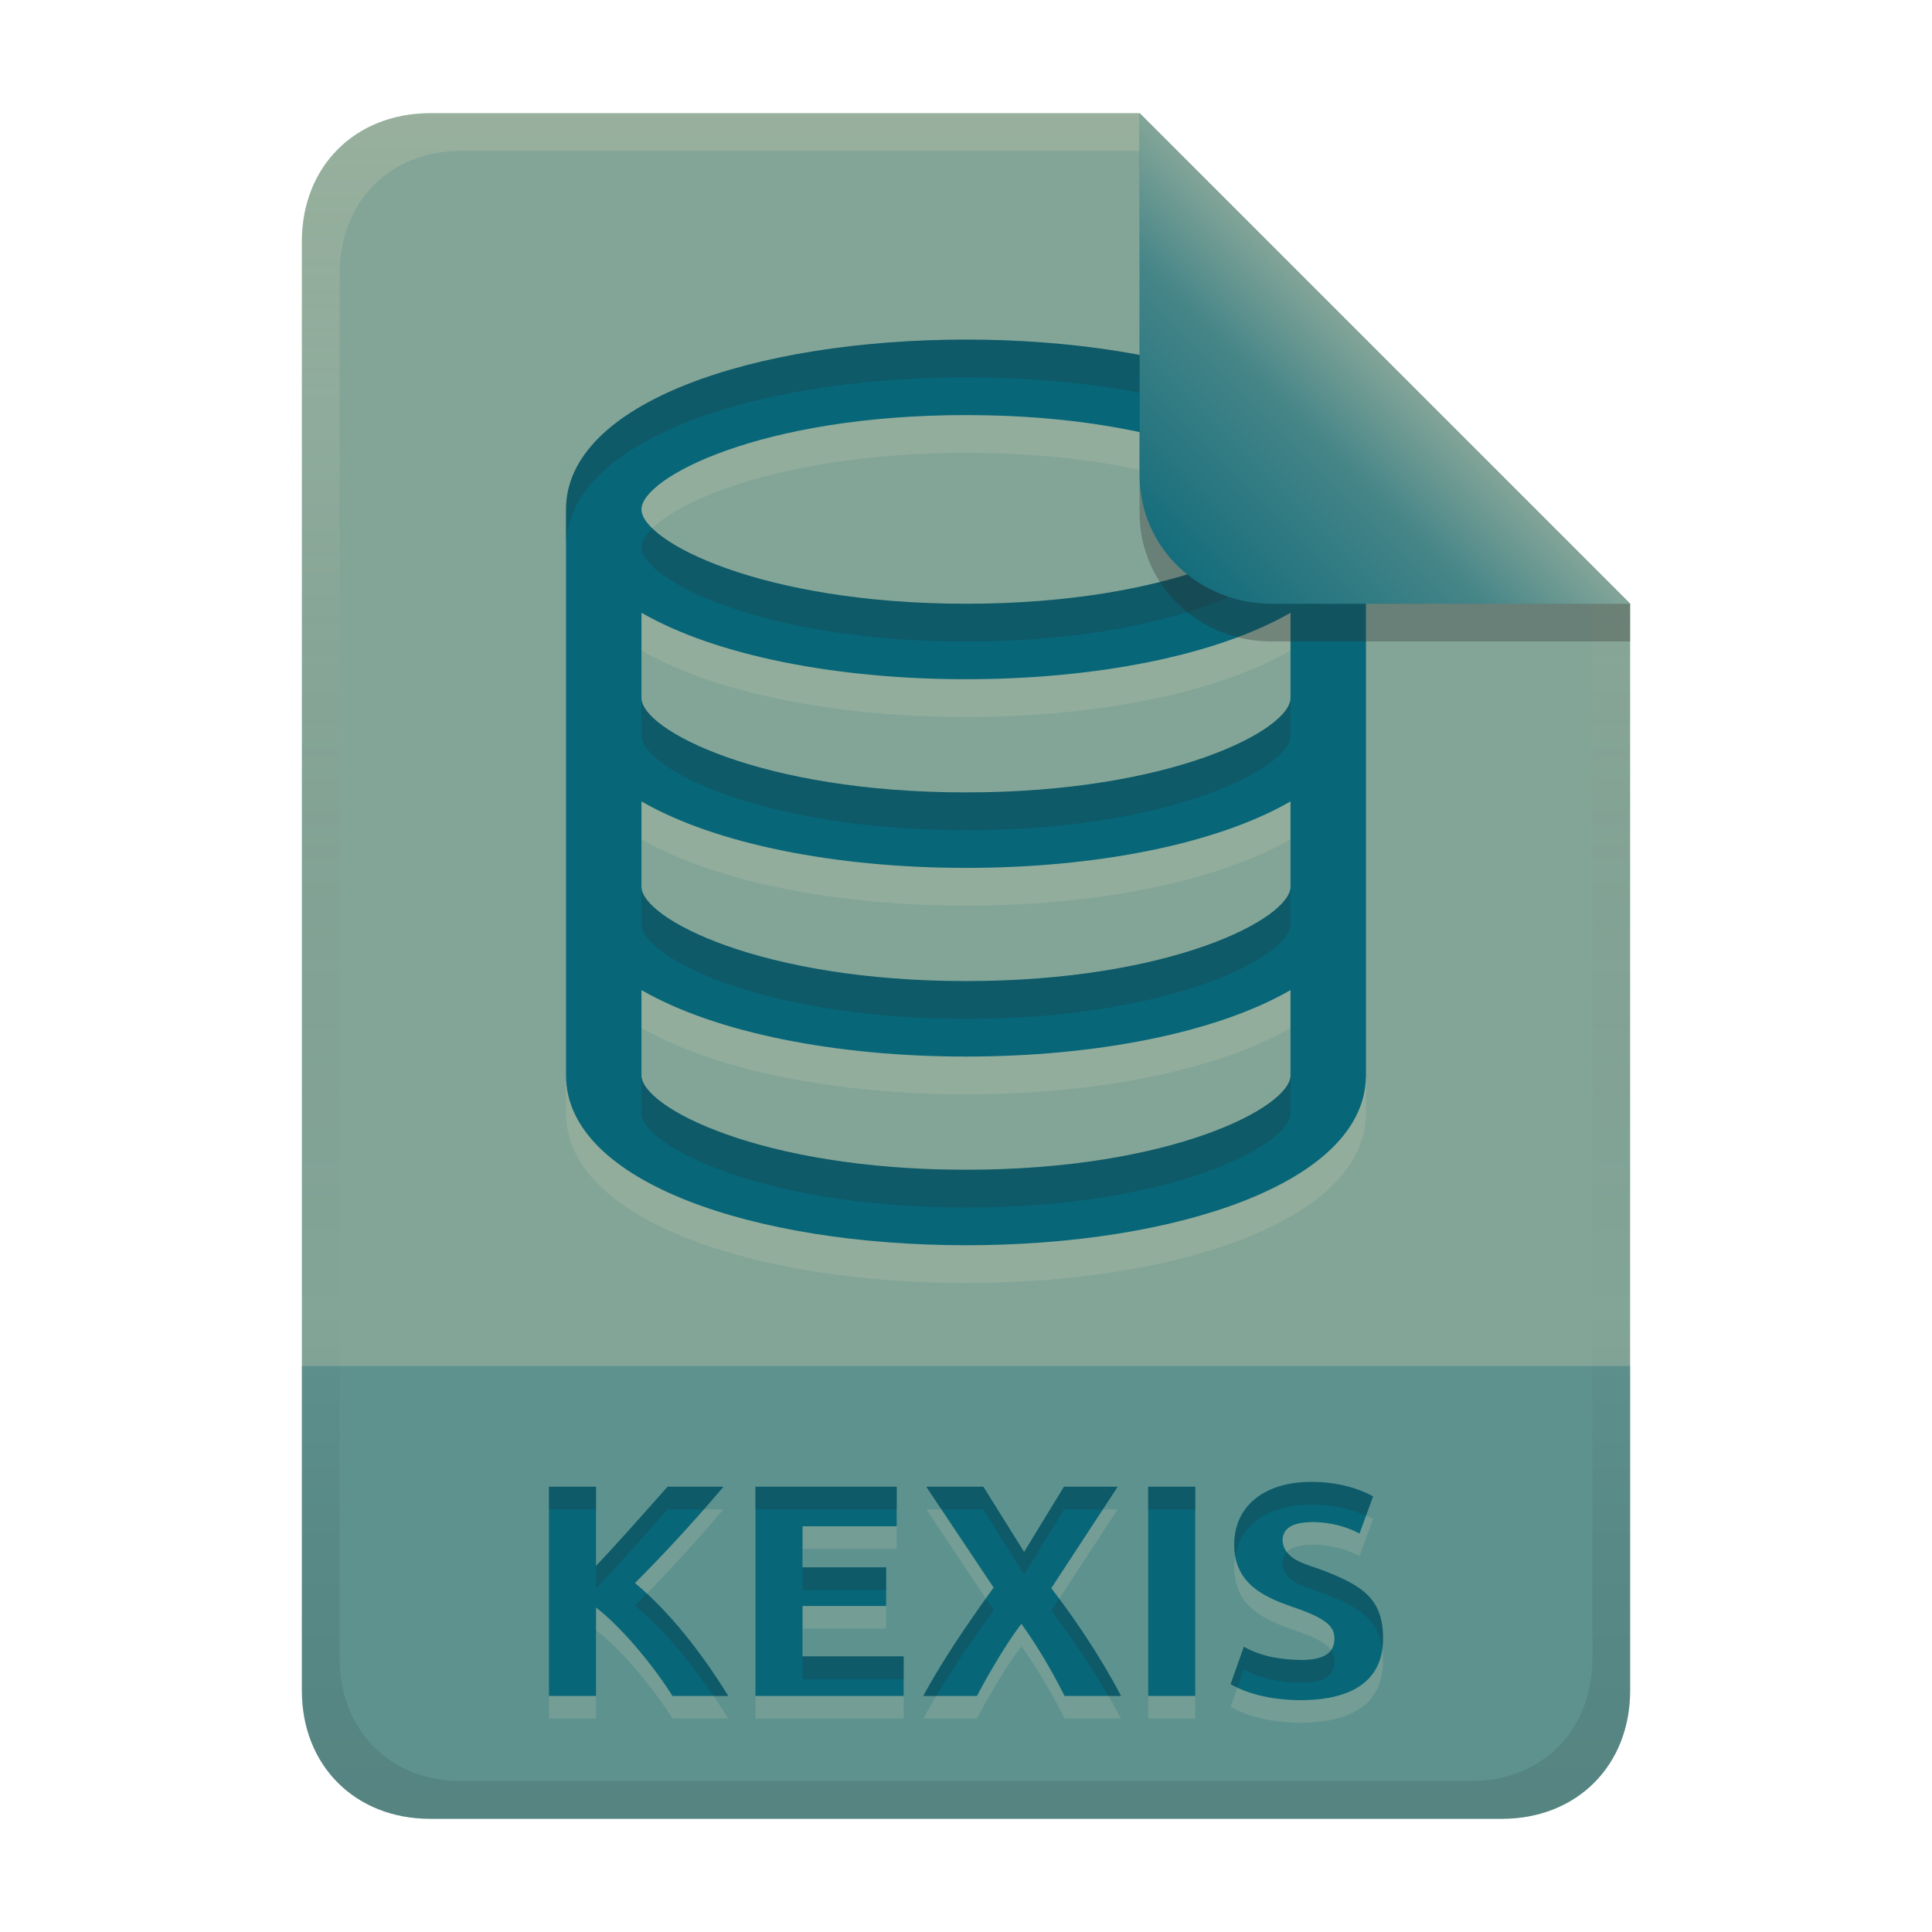
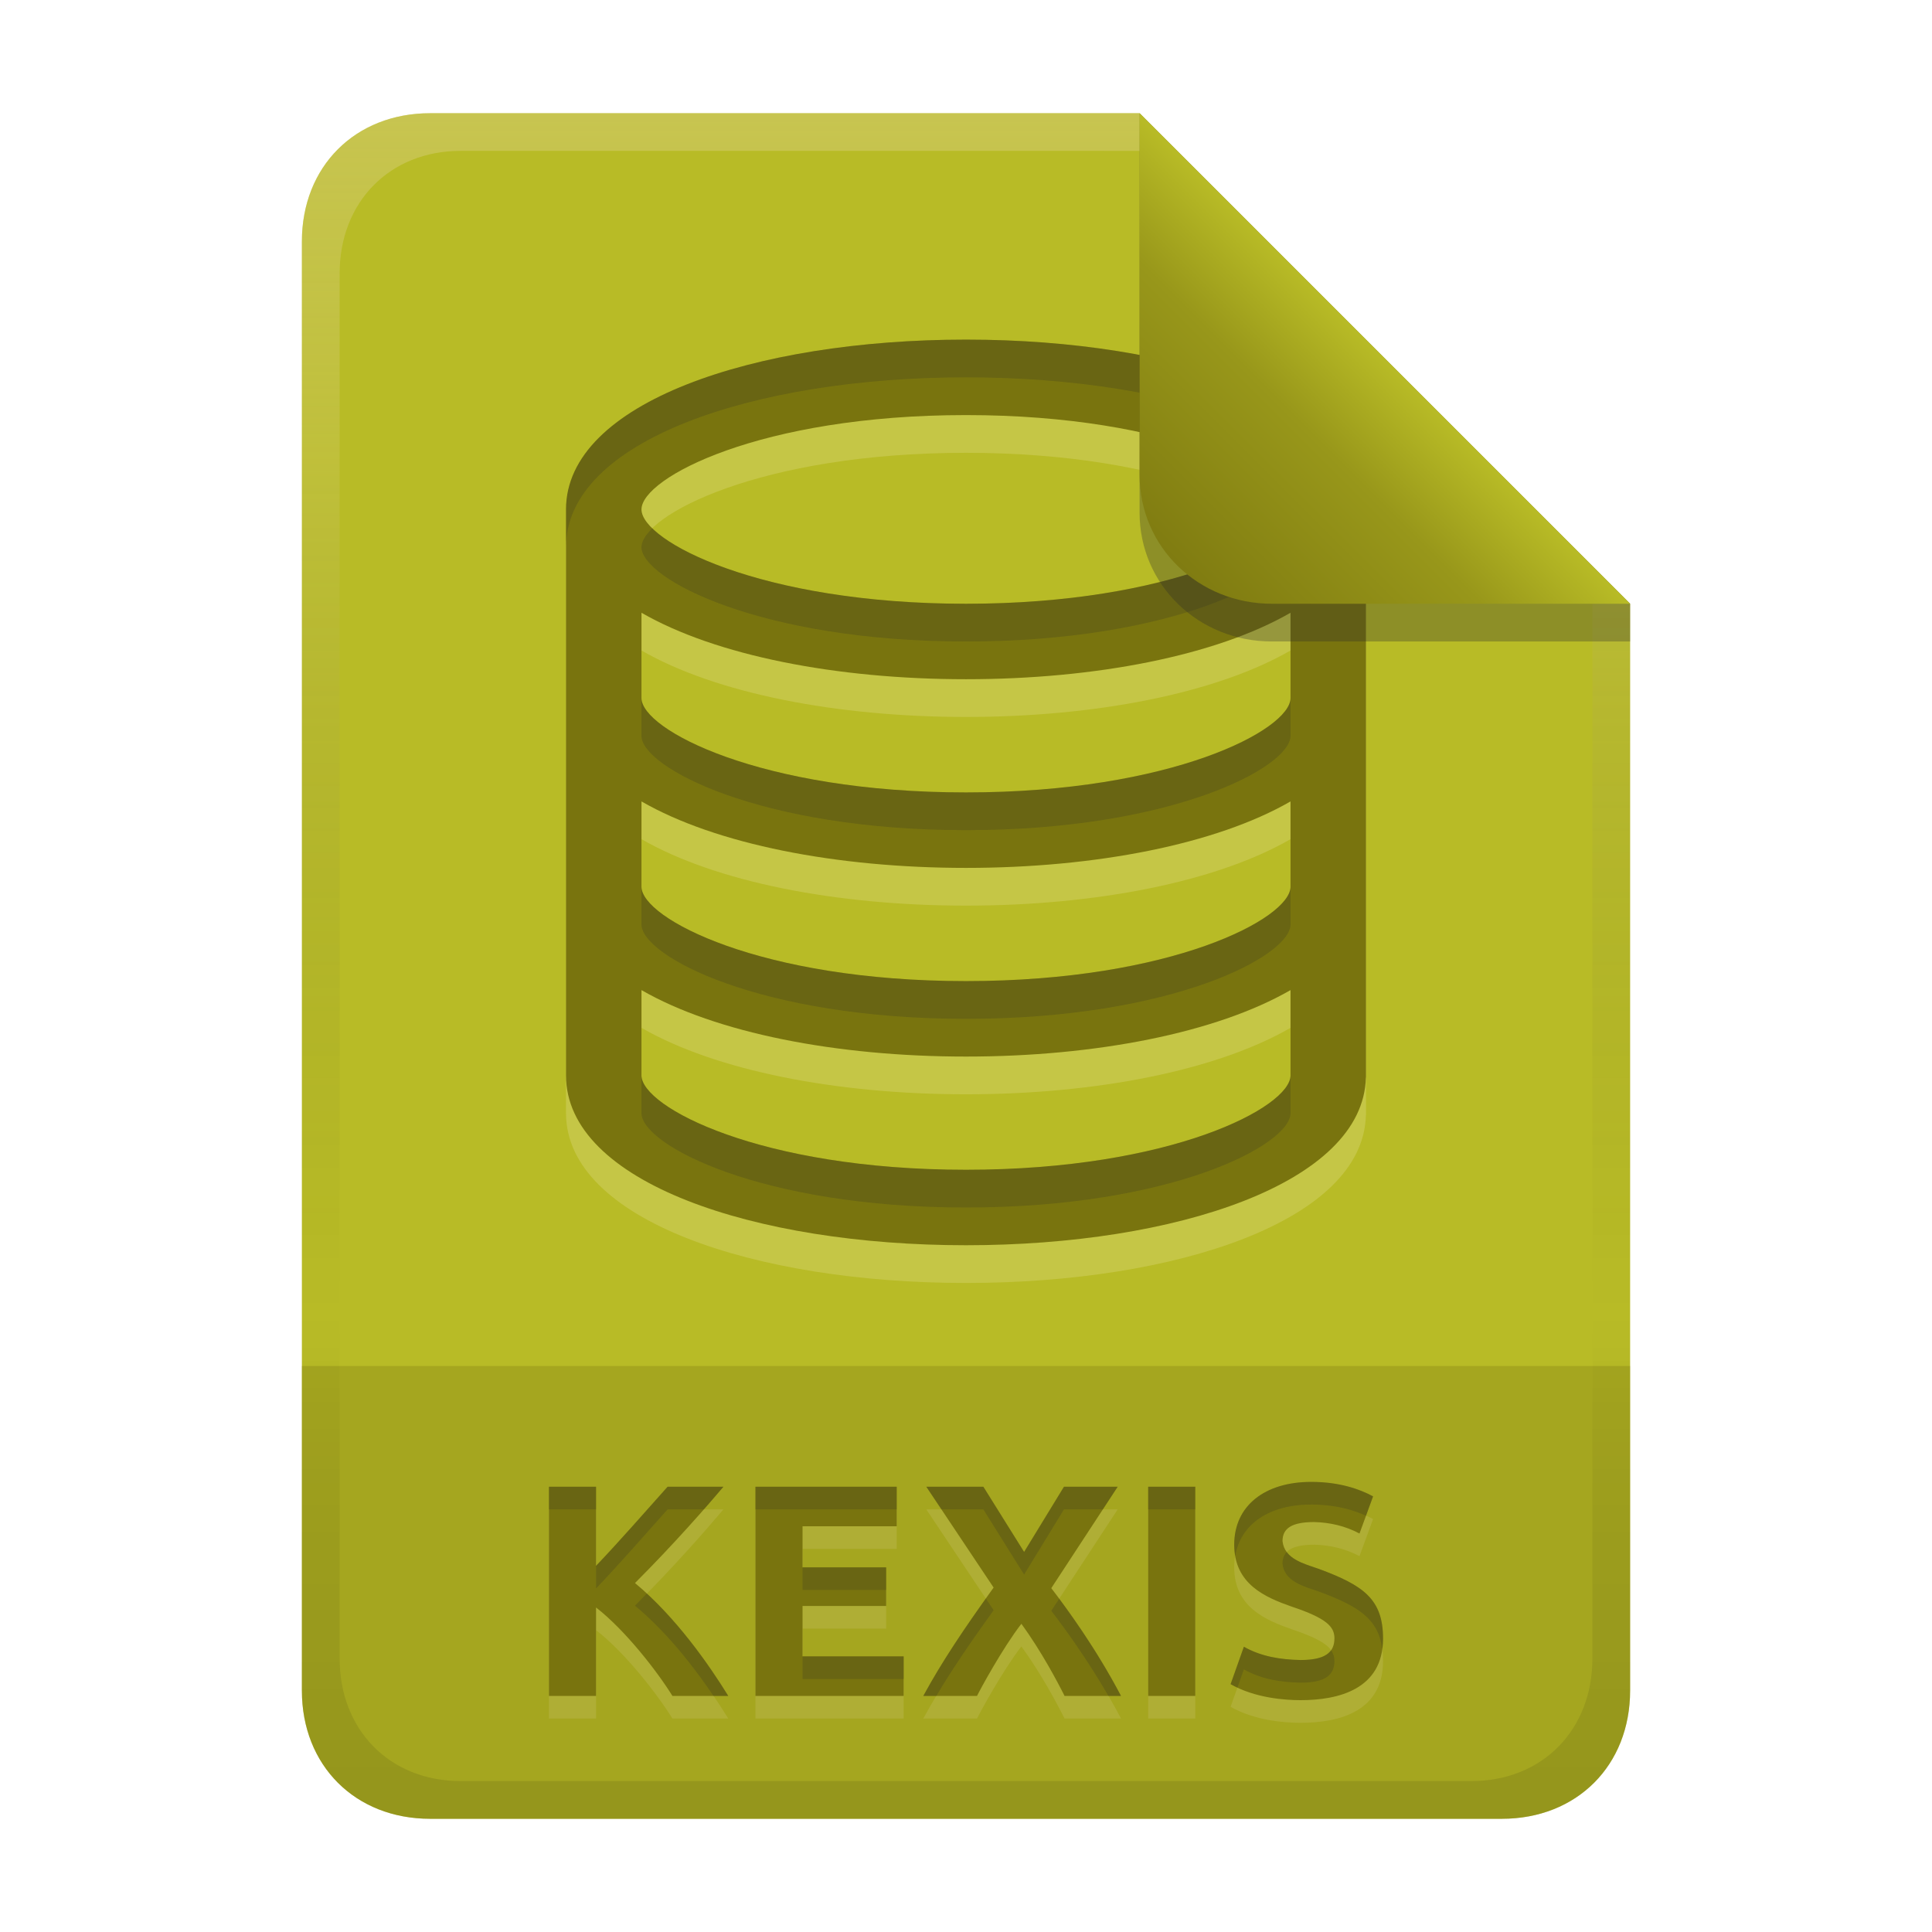
<svg xmlns="http://www.w3.org/2000/svg" width="256" height="256" version="1.1" viewBox="0 0 256 256">
  <defs>
    <linearGradient id="linearGradient7-6-0" x1="186" x2="156" y1="45.006" y2="75.012" gradientTransform="matrix(1.0833 0 0 1.0833 -17.999 -1.2511)" gradientUnits="userSpaceOnUse">
-       <stop stop-color="#83a598" offset="0" />
-       <stop stop-color="#458588" offset=".303" />
-       <stop stop-color="#076678" offset="1" />
+       <stop stop-color="#b8bb26" offset="0" />
+       <stop stop-color="#98971a" offset=".303" />
+       <stop stop-color="#79740e" offset="1" />
    </linearGradient>
    <linearGradient id="linearGradient14-5" x1="128" x2="128" y1="15.001" y2="241" gradientTransform="translate(0,4.8e-4)" gradientUnits="userSpaceOnUse">
-       <stop stop-color="#ebdbb2" stop-opacity=".2" offset="0" />
-       <stop stop-color="#ebdbb2" stop-opacity=".1" offset=".2" />
+       <stop stop-color="#ebdbb2" stop-opacity=".3" offset="0" />
+       <stop stop-color="#ebdbb2" stop-opacity=".15" offset=".2" />
      <stop stop-opacity="0" offset=".704" />
      <stop stop-opacity=".05" offset=".805" />
      <stop stop-opacity=".1" offset="1" />
    </linearGradient>
    <linearGradient id="linearGradient26" x1="-160" x2="-160" y2="226" gradientTransform="translate(267,15)" gradientUnits="userSpaceOnUse">
-       <stop stop-color="#83a598" offset="0" />
-       <stop stop-color="#83a598" offset="1" />
+       <stop stop-color="#b8bb26" offset="0" />
+       <stop stop-color="#b8bb26" offset="1" />
    </linearGradient>
  </defs>
  <path d="m57 15c-9.939 0-17 7.059-17 17v192c0 9.939 7.059 17 17 17h142c9.941 0 17-7.061 17-17v-144l-64.999-64.999z" fill="url(#linearGradient26)" stroke-linecap="round" stroke-linejoin="round" stroke-miterlimit="0" style="paint-order:markers fill stroke" />
-   <path d="m57 241c-9.939 0-17-7.059-17-17v-43h176v43c0 9.941-7.061 17-17 17z" fill="#076678" opacity=".3" stroke-linecap="round" stroke-linejoin="round" stroke-miterlimit="0" style="paint-order:markers fill stroke" />
+   <path d="m57 241c-9.939 0-17-7.059-17-17v-43h176v43c0 9.941-7.061 17-17 17z" fill="#79740e" opacity=".3" stroke-linecap="round" stroke-linejoin="round" stroke-miterlimit="0" style="paint-order:markers fill stroke" />
  <path d="m89.1 227.72c-1.957-3.169-6.199-8.67-10.12-11.72v11.72h-6.24v-27.72h6.24v10.48c3.251-3.41 6.335-6.973 9.48-10.48h7.4c-2.292 2.712-6.567 7.607-11.72 12.76 5.422 4.508 9.784 10.787 12.36 14.96zm11 0v-27.72h18.72v5.24h-12.48v5.44h11.08v5.12h-11.08v6.68h13.4v5.24zm40.96 0c-0.951-1.903-3.08-5.923-5.72-9.56-2.46 3.163-5.512 8.784-5.88 9.56h-7.12c2.491-4.585 5.455-8.992 9.32-14.36l-8.92-13.36h7.56l5.4 8.64 5.28-8.64h7.12l-8.8 13.44c2.032 2.636 5.968 8.034 9.24 14.28zm11.08-27.72h6.24v27.72h-6.24zm20.2 22.96c3.235 0 4.48-0.983 4.48-2.88 0-1.533-1.026-2.649-5.68-4.2-3.463-1.222-7.6-2.955-7.6-8.2 0-5.151 4.039-8.32 10.2-8.32 3.721 0 6.411 0.944 8.2 1.92l-1.8 4.92c-1.873-0.997-3.891-1.468-6-1.52-2.919 0-4.2 0.798-4.2 2.52 0.247 2.387 2.863 3.003 4.8 3.68 5.931 2.197 8.52 4.008 8.52 9.24 0 6.759-5.97 8.16-10.92 8.16-2.076 0-6.049-0.274-9.28-2.12l1.76-4.96c2.321 1.316 4.89 1.707 7.52 1.76z" fill="#ebdbb2" opacity=".15" aria-label="KEXIS" />
-   <path d="m89.1 224.72c-1.957-3.169-6.199-8.67-10.12-11.72v11.72h-6.24v-27.72h6.24v10.48c3.251-3.41 6.335-6.973 9.48-10.48h7.4c-2.292 2.712-6.567 7.607-11.72 12.76 5.422 4.508 9.784 10.787 12.36 14.96zm11 0v-27.72h18.72v5.24h-12.48v5.44h11.08v5.12h-11.08v6.68h13.4v5.24zm40.96 0c-0.951-1.903-3.08-5.923-5.72-9.56-2.46 3.163-5.512 8.784-5.88 9.56h-7.12c2.491-4.585 5.455-8.992 9.32-14.36l-8.92-13.36h7.56l5.4 8.64 5.28-8.64h7.12l-8.8 13.44c2.032 2.636 5.968 8.034 9.24 14.28zm11.08-27.72h6.24v27.72h-6.24zm20.2 22.96c3.235 0 4.48-0.983 4.48-2.88 0-1.533-1.026-2.649-5.68-4.2-3.463-1.222-7.6-2.955-7.6-8.2 0-5.151 4.039-8.32 10.2-8.32 3.721 0 6.411 0.944 8.2 1.92l-1.8 4.92c-1.873-0.997-3.891-1.468-6-1.52-2.919 0-4.2 0.798-4.2 2.52 0.247 2.387 2.863 3.003 4.8 3.68 5.931 2.197 8.52 4.008 8.52 9.24 0 6.759-5.97 8.16-10.92 8.16-2.076 0-6.049-0.274-9.28-2.12l1.76-4.96c2.321 1.316 4.89 1.707 7.52 1.76z" fill="#076678" aria-label="KEXIS" />
+   <path d="m89.1 224.72c-1.957-3.169-6.199-8.67-10.12-11.72v11.72h-6.24v-27.72h6.24v10.48c3.251-3.41 6.335-6.973 9.48-10.48h7.4c-2.292 2.712-6.567 7.607-11.72 12.76 5.422 4.508 9.784 10.787 12.36 14.96zm11 0v-27.72h18.72v5.24h-12.48v5.44h11.08v5.12h-11.08v6.68h13.4v5.24zm40.96 0c-0.951-1.903-3.08-5.923-5.72-9.56-2.46 3.163-5.512 8.784-5.88 9.56h-7.12c2.491-4.585 5.455-8.992 9.32-14.36l-8.92-13.36h7.56l5.4 8.64 5.28-8.64h7.12l-8.8 13.44c2.032 2.636 5.968 8.034 9.24 14.28zm11.08-27.72h6.24v27.72h-6.24zm20.2 22.96c3.235 0 4.48-0.983 4.48-2.88 0-1.533-1.026-2.649-5.68-4.2-3.463-1.222-7.6-2.955-7.6-8.2 0-5.151 4.039-8.32 10.2-8.32 3.721 0 6.411 0.944 8.2 1.92l-1.8 4.92c-1.873-0.997-3.891-1.468-6-1.52-2.919 0-4.2 0.798-4.2 2.52 0.247 2.387 2.863 3.003 4.8 3.68 5.931 2.197 8.52 4.008 8.52 9.24 0 6.759-5.97 8.16-10.92 8.16-2.076 0-6.049-0.274-9.28-2.12l1.76-4.96c2.321 1.316 4.89 1.707 7.52 1.76z" fill="#79740e" aria-label="KEXIS" />
  <path d="m173.74 196.36c-6.161 0-10.201 3.17-10.201 8.32 0 0.535 0.054 1.025 0.135 1.49 0.723-4.25 4.535-6.811 10.066-6.811 3.146 0 5.513 0.682 7.264 1.48l0.936-2.561c-1.789-0.976-4.478-1.92-8.199-1.92zm-101 0.641v3h6.24v-3zm15.721 0c-3.145 3.507-6.23 7.07-9.48 10.48v3c3.251-3.41 6.335-6.974 9.48-10.48h4.805c1.006-1.145 1.911-2.192 2.594-3zm11.639 0v3h18.721v-3zm22.641 0 2.004 3h5.557l5.398 8.641 5.281-8.641h5.154l1.965-3h-7.119l-5.281 8.641-5.398-8.641zm29.4 0v3h6.24v-3zm18.357 8.648c-0.378 0.392-0.559 0.906-0.559 1.551 0.247 2.387 2.864 3.005 4.801 3.682 5.275 1.954 7.9 3.608 8.418 7.629 0.061-0.438 0.102-0.897 0.102-1.391 0-5.232-2.588-7.042-8.52-9.238-1.467-0.512-3.32-0.994-4.242-2.232zm-64.158 2.031v3h11.08v-3zm-20.635 3.473c-0.526 0.539-1.017 1.06-1.565 1.607 4.249 3.532 7.809 8.119 10.406 11.961h1.953c-2.322-3.761-6.102-9.224-10.795-13.568zm44.924 0.664c-3.35 4.707-6.033 8.751-8.289 12.904h1.721c2.123-3.562 4.581-7.169 7.6-11.361zm9.719 0.025-1.047 1.598c1.697 2.202 4.719 6.342 7.576 11.281h1.664c-2.807-5.358-6.03-9.977-8.193-12.879zm24.473 6.357-1.76 4.961c0.294 0.168 0.599 0.31 0.904 0.453l0.855-2.414c2.321 1.316 4.89 1.708 7.519 1.762 3.235 0 4.481-0.983 4.481-2.881 0-0.51-0.134-0.973-0.457-1.422-0.608 0.854-1.866 1.303-4.023 1.303-2.63-0.053-5.198-0.446-7.519-1.762zm-58.48 1.281v3h13.4v-3z" fill="#282828" opacity=".2" />
-   <path d="m128 50c-28.029 0-53 8.349-53 22.5v75c0 14.149 24.966 22.5 53 22.5 27.836 0 52.644-8.237 52.984-22.211h0.016v-75.289c0-14.149-24.966-22.5-53-22.5zm0 10c27.27 0 43 8.32 43 12.5 0 4.182-15.736 12.5-43 12.5-27.27 0-43-8.32-43-12.5 0-4.182 15.736-12.5 43-12.5zm-43 26.193c9.838 5.673 25.839 8.807 43 8.807 17.159 0 33.161-3.133 43-8.807v11.307c0 4.182-15.736 12.5-43 12.5-27.27 0-43-8.32-43-12.5zm0 25c9.838 5.673 25.839 8.807 43 8.807 17.159 0 33.161-3.133 43-8.807v11.307c0 4.182-15.736 12.5-43 12.5-27.27 0-43-8.32-43-12.5zm0 25c9.838 5.673 25.839 8.807 43 8.807 17.159 0 33.161-3.133 43-8.807v11.307c0 4.182-15.736 12.5-43 12.5-27.27 0-43-8.32-43-12.5z" fill="#ebdbb2" opacity=".15" stroke-linecap="round" stroke-linejoin="round" stroke-miterlimit="0" stroke-width="2.006" style="paint-order:markers fill stroke" />
-   <path d="m128 45c-28.029 0-53 8.349-53 22.5v75c0 14.149 24.966 22.5 53 22.5 27.836 0 52.644-8.237 52.984-22.211h0.016v-75.289c0-14.149-24.966-22.5-53-22.5zm0 10c27.27 0 43 8.32 43 12.5 0 4.182-15.736 12.5-43 12.5-27.27 0-43-8.32-43-12.5 0-4.182 15.736-12.5 43-12.5zm-43 26.193c9.838 5.673 25.839 8.807 43 8.807 17.159 0 33.161-3.133 43-8.807v11.307c0 4.182-15.736 12.5-43 12.5-27.27 0-43-8.32-43-12.5zm0 25c9.838 5.673 25.839 8.807 43 8.807 17.159 0 33.161-3.133 43-8.807v11.307c0 4.182-15.736 12.5-43 12.5-27.27 0-43-8.32-43-12.5zm0 25c9.838 5.673 25.839 8.807 43 8.807 17.159 0 33.161-3.133 43-8.807v11.307c0 4.182-15.736 12.5-43 12.5-27.27 0-43-8.32-43-12.5z" fill="#076678" stroke-linecap="round" stroke-linejoin="round" stroke-miterlimit="0" stroke-width="2.006" style="paint-order:markers fill stroke" />
+   <path d="m128 50c-28.029 0-53 8.349-53 22.5v75c0 14.149 24.966 22.5 53 22.5 27.836 0 52.644-8.237 52.984-22.211h0.016v-75.289c0-14.149-24.966-22.5-53-22.5zm0 10c27.27 0 43 8.32 43 12.5 0 4.182-15.736 12.5-43 12.5-27.27 0-43-8.32-43-12.5 0-4.182 15.736-12.5 43-12.5zm-43 26.193c9.838 5.673 25.839 8.807 43 8.807 17.159 0 33.161-3.133 43-8.807v11.307c0 4.182-15.736 12.5-43 12.5-27.27 0-43-8.32-43-12.5zm0 25c9.838 5.673 25.839 8.807 43 8.807 17.159 0 33.161-3.133 43-8.807v11.307c0 4.182-15.736 12.5-43 12.5-27.27 0-43-8.32-43-12.5zm0 25c9.838 5.673 25.839 8.807 43 8.807 17.159 0 33.161-3.133 43-8.807v11.307c0 4.182-15.736 12.5-43 12.5-27.27 0-43-8.32-43-12.5z" fill="#fbf1c7" opacity=".2" stroke-linecap="round" stroke-linejoin="round" stroke-miterlimit="0" stroke-width="2.006" style="paint-order:markers fill stroke" />
+   <path d="m128 45c-28.029 0-53 8.349-53 22.5v75c0 14.149 24.966 22.5 53 22.5 27.836 0 52.644-8.237 52.984-22.211h0.016v-75.289c0-14.149-24.966-22.5-53-22.5zm0 10c27.27 0 43 8.32 43 12.5 0 4.182-15.736 12.5-43 12.5-27.27 0-43-8.32-43-12.5 0-4.182 15.736-12.5 43-12.5zm-43 26.193c9.838 5.673 25.839 8.807 43 8.807 17.159 0 33.161-3.133 43-8.807v11.307c0 4.182-15.736 12.5-43 12.5-27.27 0-43-8.32-43-12.5zm0 25c9.838 5.673 25.839 8.807 43 8.807 17.159 0 33.161-3.133 43-8.807v11.307c0 4.182-15.736 12.5-43 12.5-27.27 0-43-8.32-43-12.5zm0 25c9.838 5.673 25.839 8.807 43 8.807 17.159 0 33.161-3.133 43-8.807v11.307c0 4.182-15.736 12.5-43 12.5-27.27 0-43-8.32-43-12.5z" fill="#79740e" stroke-linecap="round" stroke-linejoin="round" stroke-miterlimit="0" stroke-width="2.006" style="paint-order:markers fill stroke" />
  <path d="m128 45c-28.029 0-53 8.349-53 22.5v5c0-14.151 24.971-22.5 53-22.5 28.034 0 53 8.351 53 22.5v-5c0-14.149-24.966-22.5-53-22.5zm-41.561 25c-0.932 0.913-1.44 1.772-1.44 2.5 0 4.18 15.73 12.5 43 12.5 27.264 0 43-8.318 43-12.5 0-0.728-0.506-1.586-1.439-2.5-4.421 4.332-19.044 10-41.561 10-22.518 0-37.139-5.669-41.561-10zm-1.44 22.5v5c0 4.18 15.73 12.5 43 12.5 27.264 0 43-8.318 43-12.5v-5c0 4.182-15.736 12.5-43 12.5-27.27 0-43-8.32-43-12.5zm0 25v5c0 4.18 15.73 12.5 43 12.5 27.264 0 43-8.318 43-12.5v-5c0 4.182-15.736 12.5-43 12.5-27.27 0-43-8.32-43-12.5zm0 25v5c0 4.18 15.73 12.5 43 12.5 27.264 0 43-8.318 43-12.5v-5c0 4.182-15.736 12.5-43 12.5-27.27 0-43-8.32-43-12.5z" fill="#282828" opacity=".2" stroke-linecap="round" stroke-linejoin="round" stroke-miterlimit="0" stroke-width="2.006" style="paint-order:markers fill stroke" />
  <path d="m57 15c-9.939 0-17 7.059-17 17v192c0 9.939 7.059 17 17 17h142c9.941 0 17-7.061 17-17v-144l-65-64.998zm4.033 4.99 89.967 2e-3 60 60.009v139.75c0 9.5-6.657 16.248-16.033 16.248h-133.93c-9.376 0-16.033-6.748-16.033-16.248v-183.51c0-9.501 6.659-16.25 16.033-16.25z" fill="url(#linearGradient14-5)" style="paint-order:markers fill stroke" />
  <path d="m151 15.002v52.914c0 9.652 7.864 17.084 17.518 17.084l47.482-1.3e-4v-5z" fill="#282828" opacity=".3" stroke-width="1.083" />
  <path d="m151 15v47.916c0 9.652 7.864 17.084 17.518 17.084l47.482-1.3e-4z" fill="url(#linearGradient7-6-0)" stroke-width="1.083" />
</svg>
